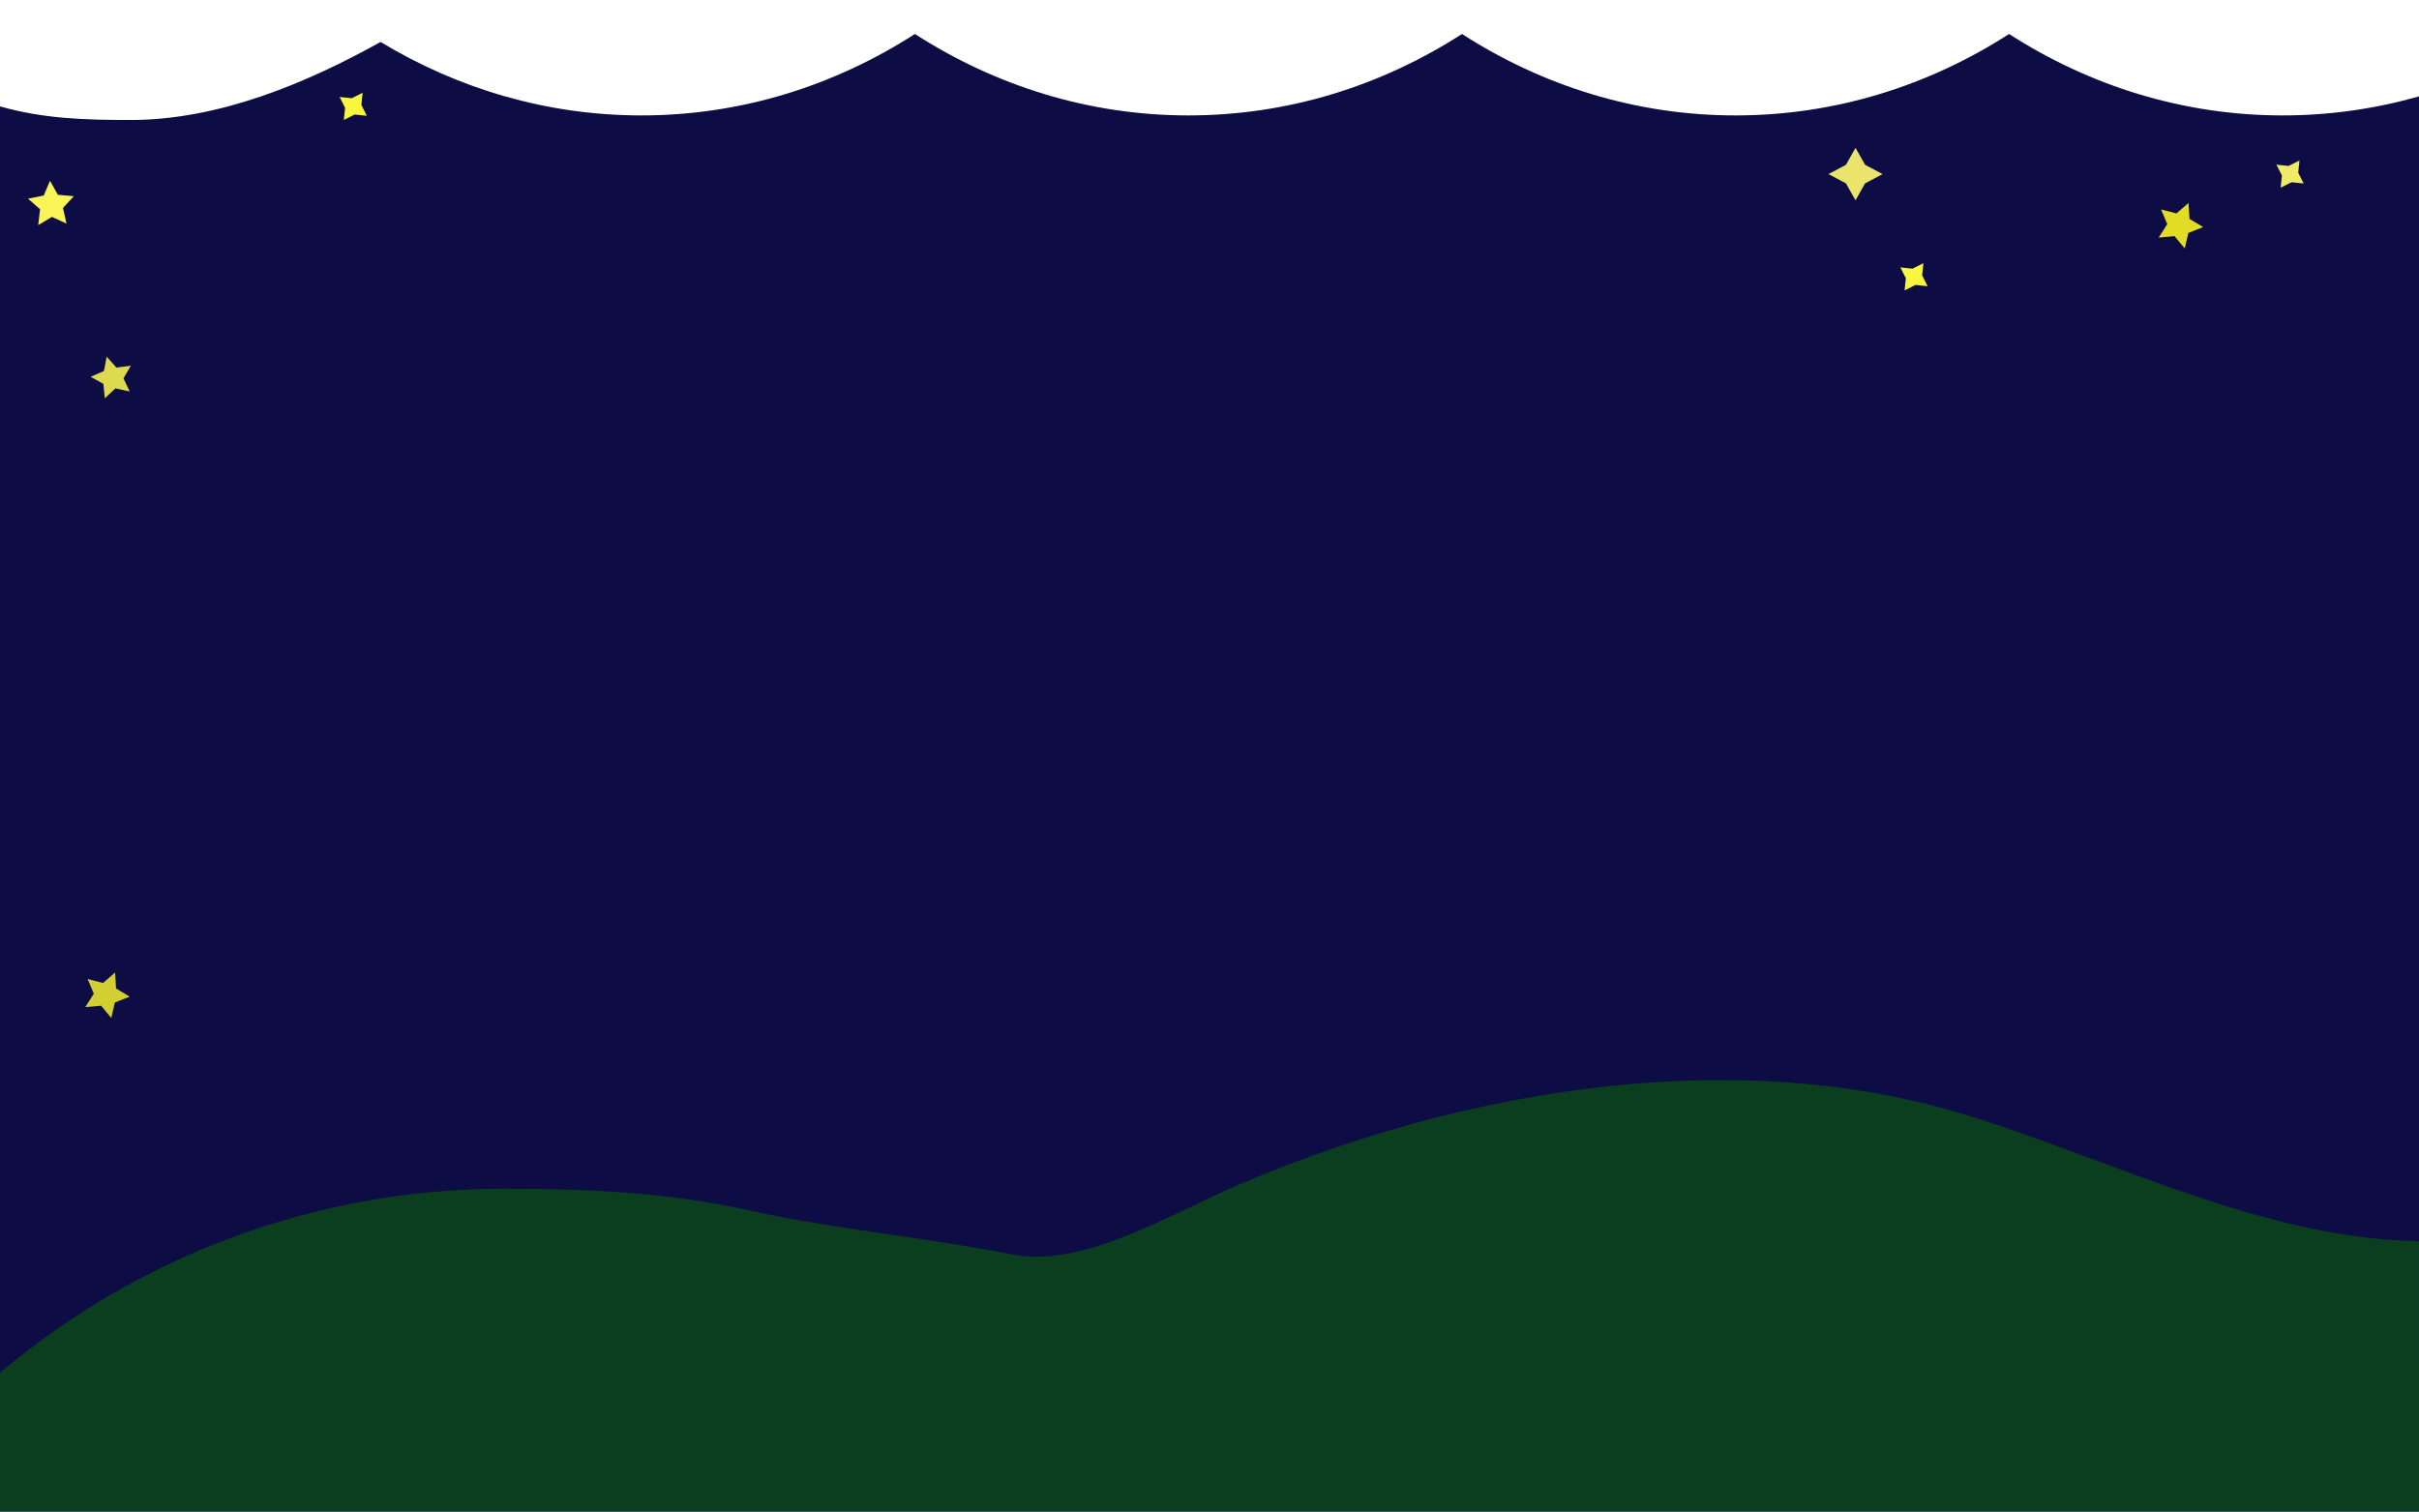
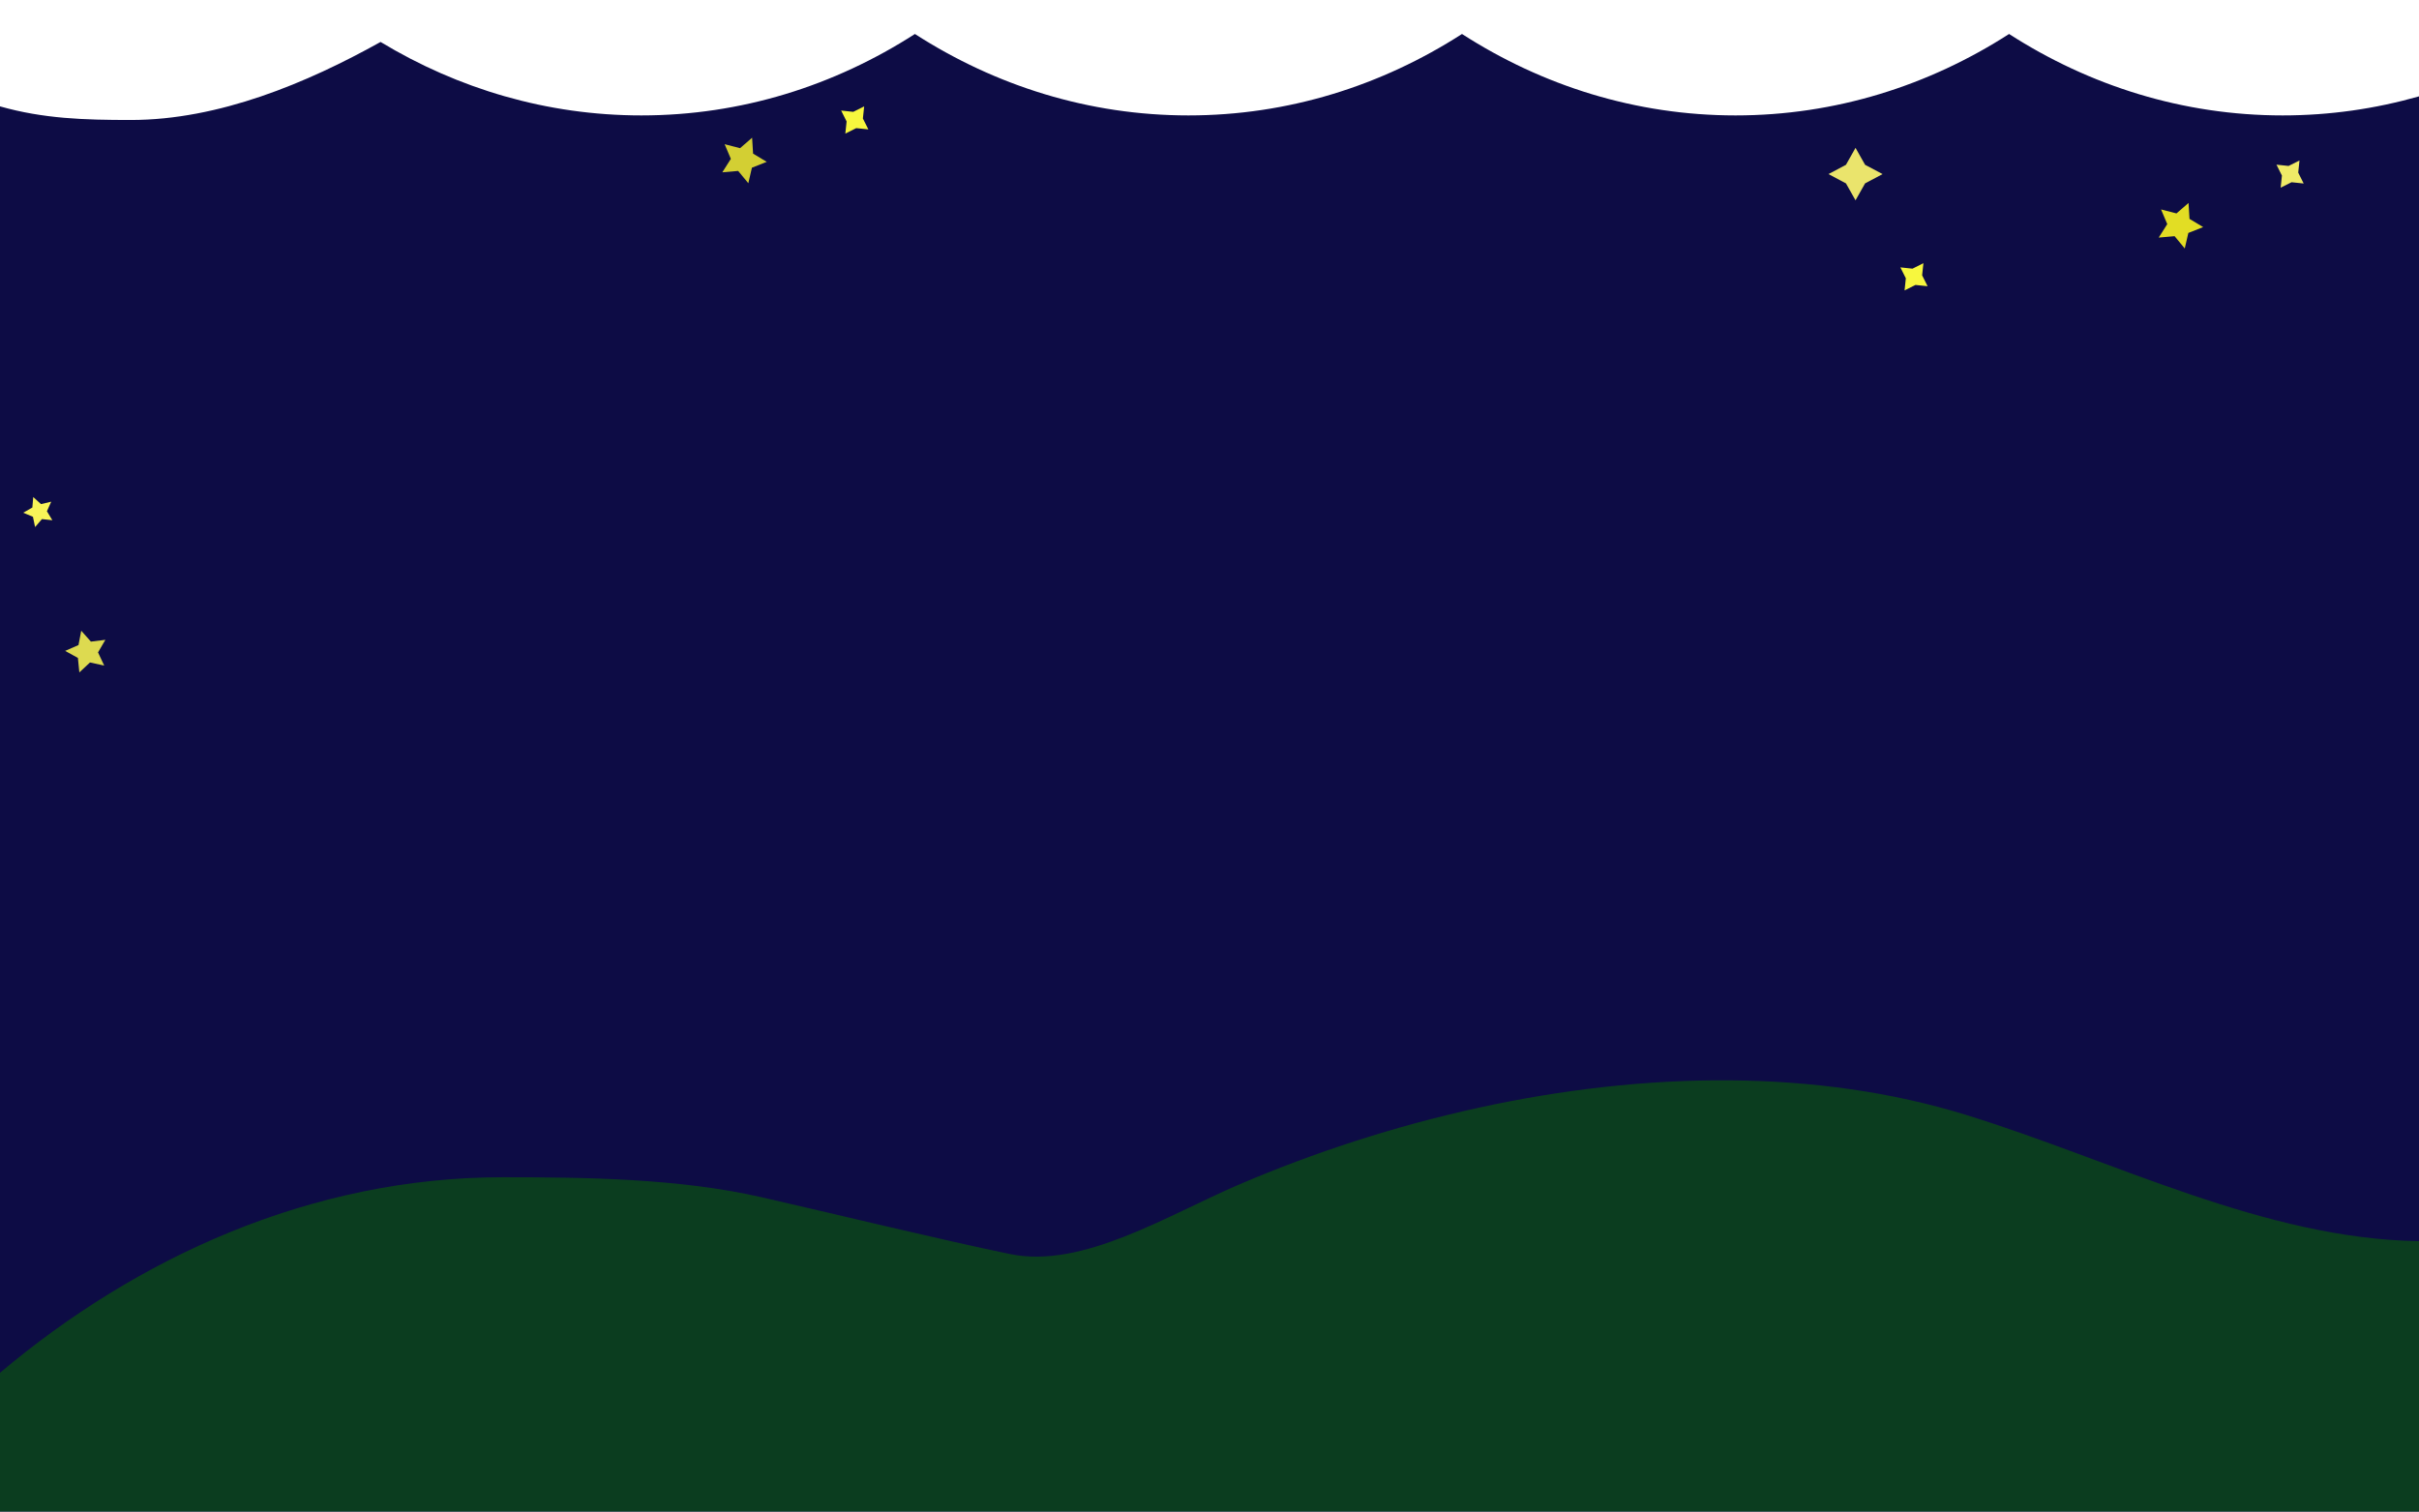
<svg xmlns="http://www.w3.org/2000/svg" version="1.1" id="Layer_1" x="0px" y="0px" width="1280px" height="800px" viewBox="0 0 1280 800" enable-background="new 0 0 1280 800" xml:space="preserve">
  <g>
-     <path fill="#0D0C44" d="M1207.828,61.088c-52.73,0-102.164-15.695-144.741-43.102c-42.58,27.405-92.014,43.102-144.743,43.102   c-52.729,0-102.163-15.695-144.739-43.102C731.02,45.391,681.59,61.088,628.86,61.088c-52.729,0-102.162-15.695-144.741-43.102   c-42.583,27.405-92.013,43.102-144.744,43.102c-49.968,0-96.977-14.087-137.998-38.883   c-38.982,21.744-85.565,41.299-132.142,41.299C44.443,63.504,22.967,62.824,0,56.3L0,800h1279.999V50.995   C1256.929,57.582,1232.746,61.088,1207.828,61.088z" />
+     <path fill="#0D0C45" d="M1207.828,61.088c-52.73,0-102.164-15.695-144.741-43.102c-42.58,27.405-92.014,43.102-144.743,43.102   c-52.729,0-102.163-15.695-144.739-43.102C731.02,45.391,681.59,61.088,628.86,61.088c-52.729,0-102.162-15.695-144.741-43.102   c-42.583,27.405-92.013,43.102-144.744,43.102c-49.968,0-96.977-14.087-137.998-38.883   c-38.982,21.744-85.565,41.299-132.142,41.299C44.443,63.504,22.967,62.824,0,56.3L0,800h1279.999V50.995   C1256.929,57.582,1232.746,61.088,1207.828,61.088z" />
  </g>
-   <polygon fill="#F9F458" points="35.201,118.338 27.498,114.805 20.219,119.148 21.199,110.73 14.821,105.151 23.129,103.482   26.464,95.691 30.62,103.077 39.06,103.841 33.319,110.076 " />
-   <polygon fill="#DDDA50" points="56.46,188.771 61.585,194.529 69.235,193.571 65.342,200.225 68.616,207.205 61.085,205.558   55.459,210.829 54.698,203.158 47.947,199.436 55.007,196.341 " />
-   <polygon fill="#F7F73E" points="194.111,61.288 187.691,60.61 181.919,63.504 182.596,57.083 179.702,51.312 186.123,51.989   191.894,49.096 191.217,55.516 " />
-   <polygon fill="#D3CF33" points="60.893,514.723 61.412,523.146 68.646,527.494 60.796,530.593 58.896,538.816 53.524,532.307   45.117,533.042 49.647,525.921 46.35,518.151 54.521,520.26 " />
+   <polygon fill="#F9F458" points="18.563,278.958 17.425,273.519 12.299,271.372 17.12,268.609 17.577,263.072 21.695,266.804   27.103,265.526 24.827,270.596 27.713,275.345 22.188,274.746 " />
+   <polygon fill="#DDDA50" points="42.987,333.833 48.112,339.592 55.761,338.634 51.868,345.289 55.143,352.267 47.611,350.621   41.986,355.892 41.225,348.22 34.473,344.5 41.533,341.404 " />
+   <polygon fill="#F7F73E" points="459.492,68.492 453.072,67.815 447.3,70.709 447.977,64.288 445.083,58.517 451.504,59.194   457.275,56.3 456.598,62.721 " />
+   <polygon fill="#D3CF33" points="397.971,72.888 398.49,81.312 405.724,85.66 397.874,88.758 395.974,96.982 390.602,90.472   382.195,91.208 386.725,84.086 383.428,76.317 391.599,78.425 " />
  <polygon fill="#EAE46C" points="981.84,78.255 986.903,87.23 996.164,92.14 986.903,97.049 981.84,106.024 976.775,97.049   967.515,92.14 976.775,87.23 " />
  <polygon fill="#E2DD24" points="1158.044,107.419 1158.563,115.843 1165.798,120.19 1157.947,123.289 1156.048,131.512   1150.676,125.003 1142.269,125.738 1146.798,118.617 1143.501,110.847 1151.673,112.956 " />
  <polygon fill="#EFEB67" points="1218.981,97.127 1212.561,96.451 1206.789,99.344 1207.466,92.923 1204.571,87.152 1210.993,87.83   1216.764,84.935 1216.087,91.356 " />
  <g>
-     <path fill="#0B3D1F" d="M872.17,573.022c-74.165,5.23-149.001,25.049-216.08,53.725c-38.337,16.391-83.174,44.883-121.494,37.005   c-37.32-7.688-98.305-14.067-136.643-22.796c-43.339-9.873-87.24-11.812-130.952-11.812c-101.689,0-194.833,36.631-267,97.429V800   h1280c0,0,0-143.088-0.004-143.088c-81.85-1.261-160.534-42.303-239.25-66.698C987.644,573.755,930.112,568.937,872.17,573.022z" />
+     <path fill="#0B3D1F" d="M915.577,571.793c-88.942-0.748-180.876,21.349-259.487,54.954   c-38.337,16.391-83.174,44.883-121.494,37.005c-37.32-7.688-93.657-21.446-131.995-30.175   c-43.339-9.873-92.782-10.499-136.494-10.499c-101.689,0-193.94,42.696-266.107,103.494V800h1280c0,0,0-143.088-0.004-143.088   c-81.85-1.261-160.535-42.301-239.25-66.698c-0.03-0.01-0.061-0.019-0.09-0.028C1000.893,577.858,958.584,572.155,915.577,571.793z   " />
  </g>
  <polygon fill="#F7F73E" points="1019.98,151.491 1013.56,150.814 1007.788,153.708 1008.465,147.287 1005.57,141.515   1011.992,142.193 1017.763,139.298 1017.086,145.719 " />
</svg>
